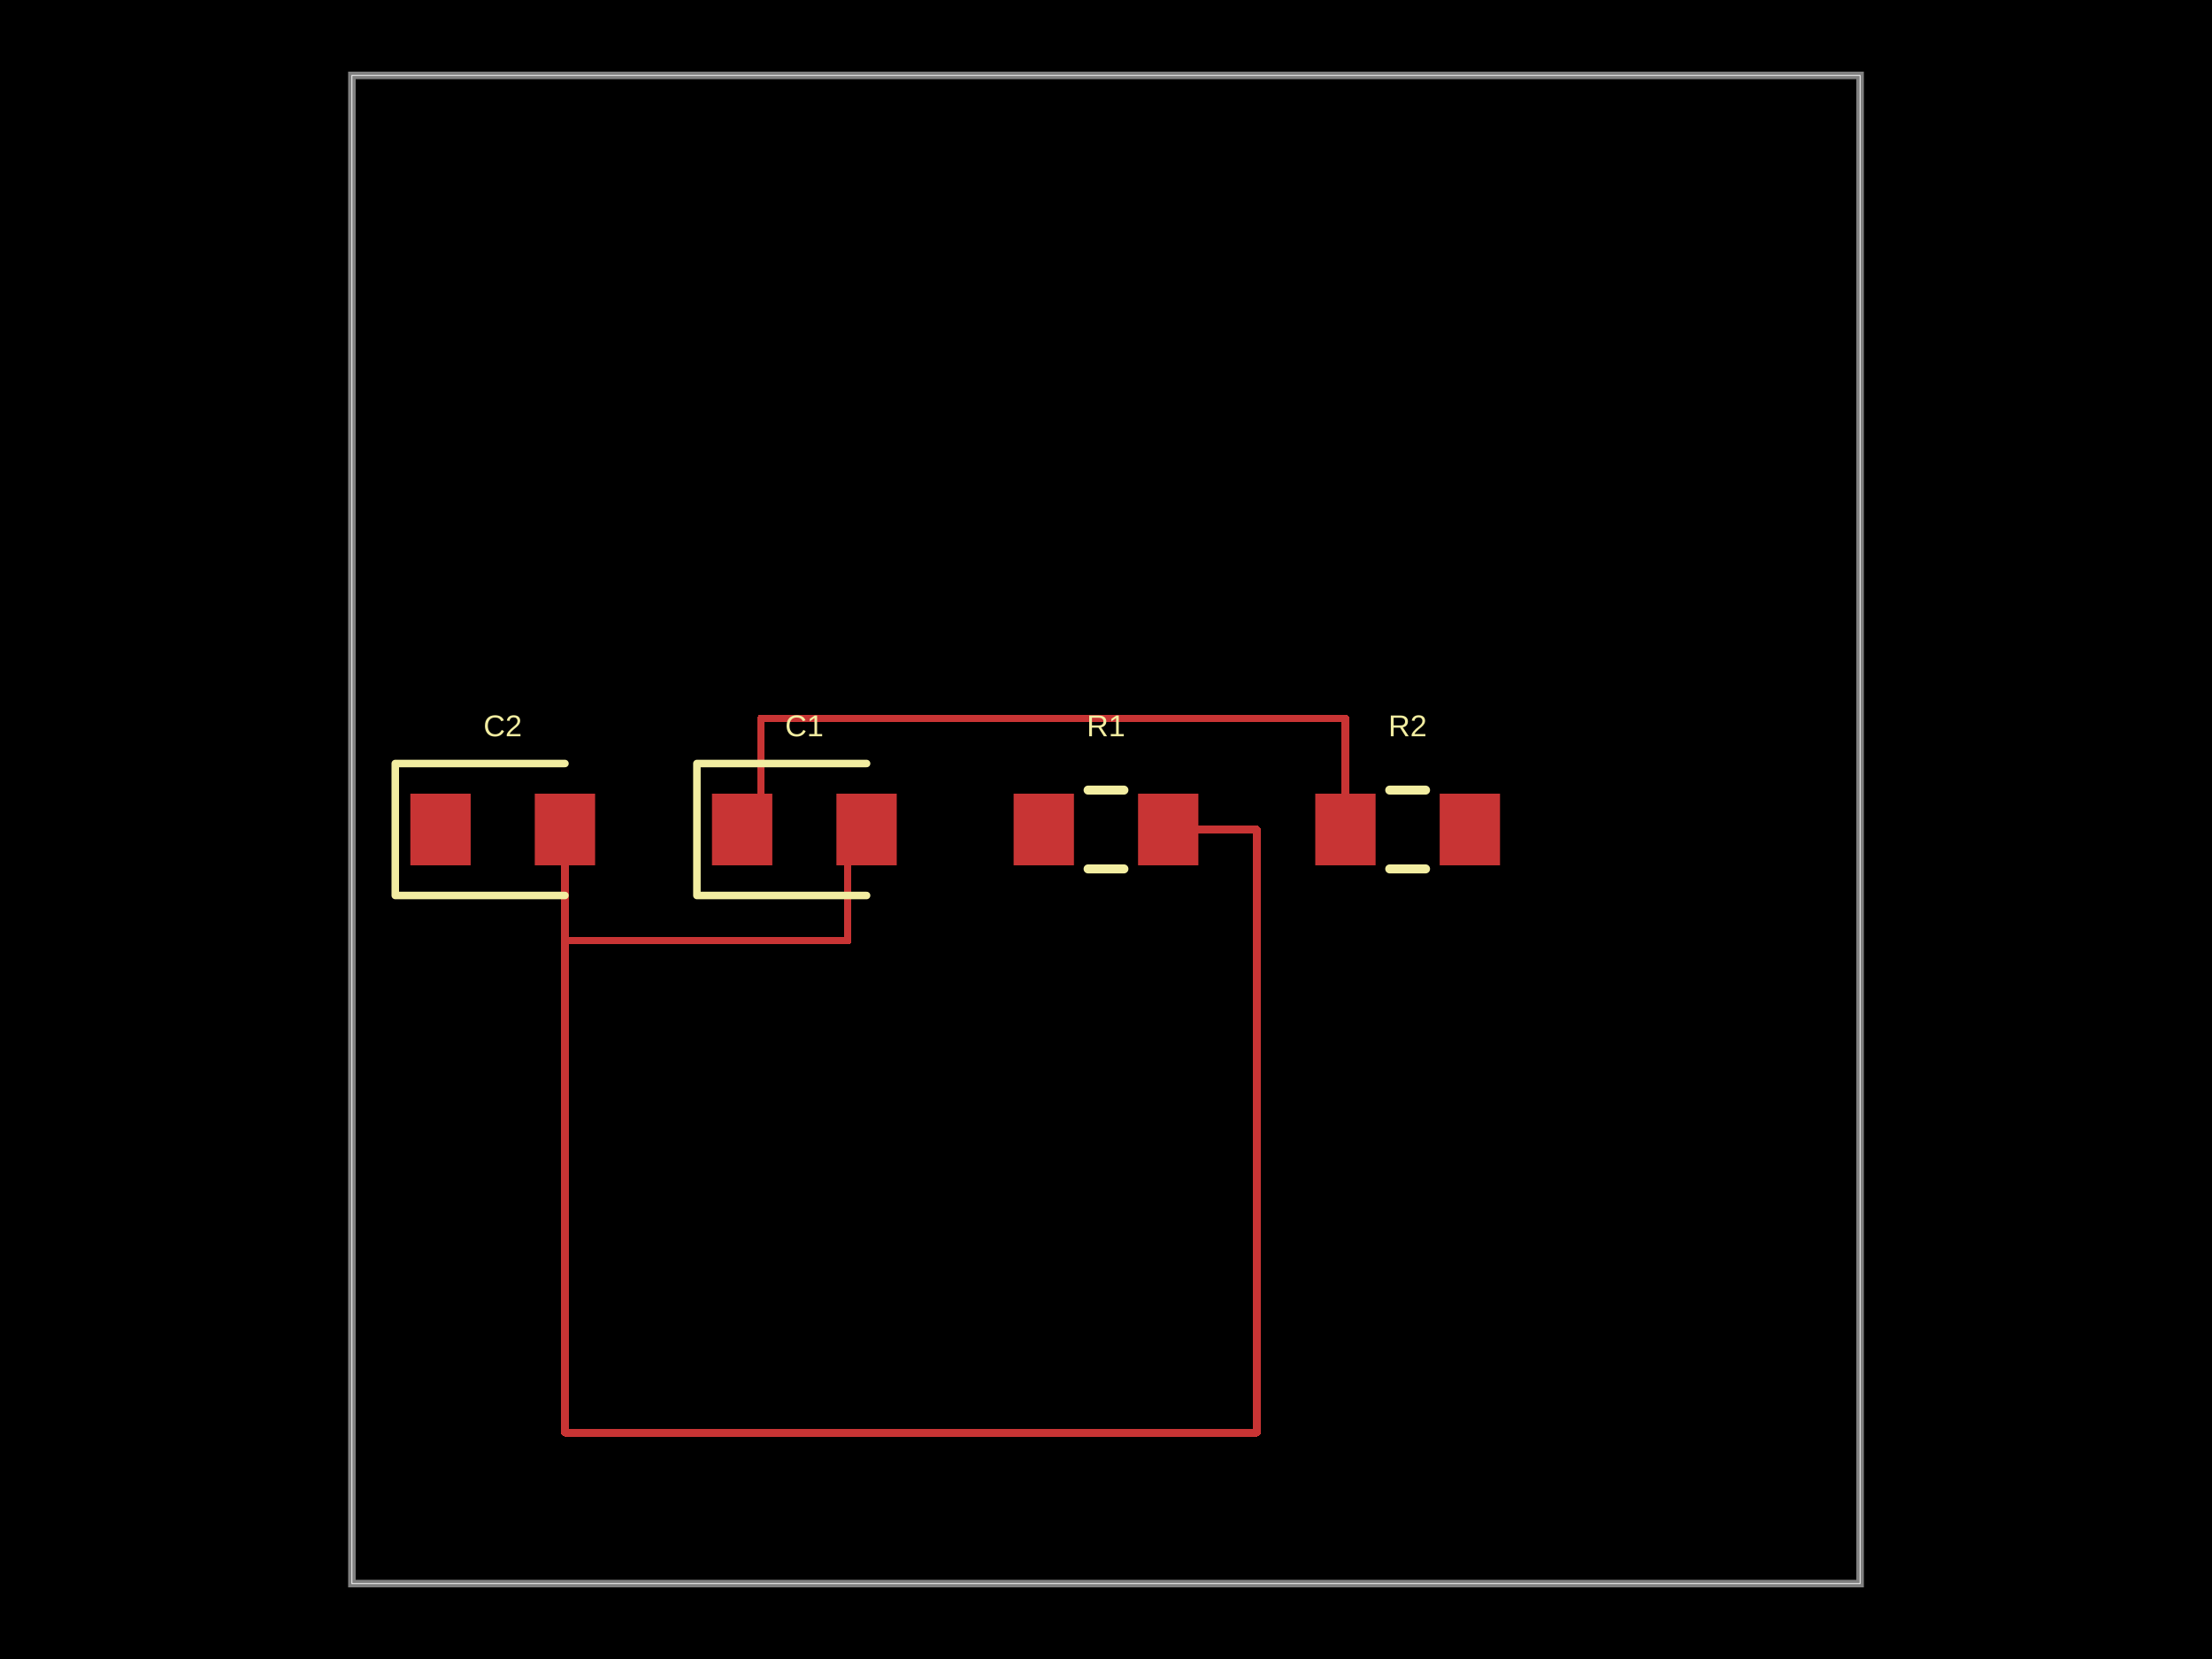
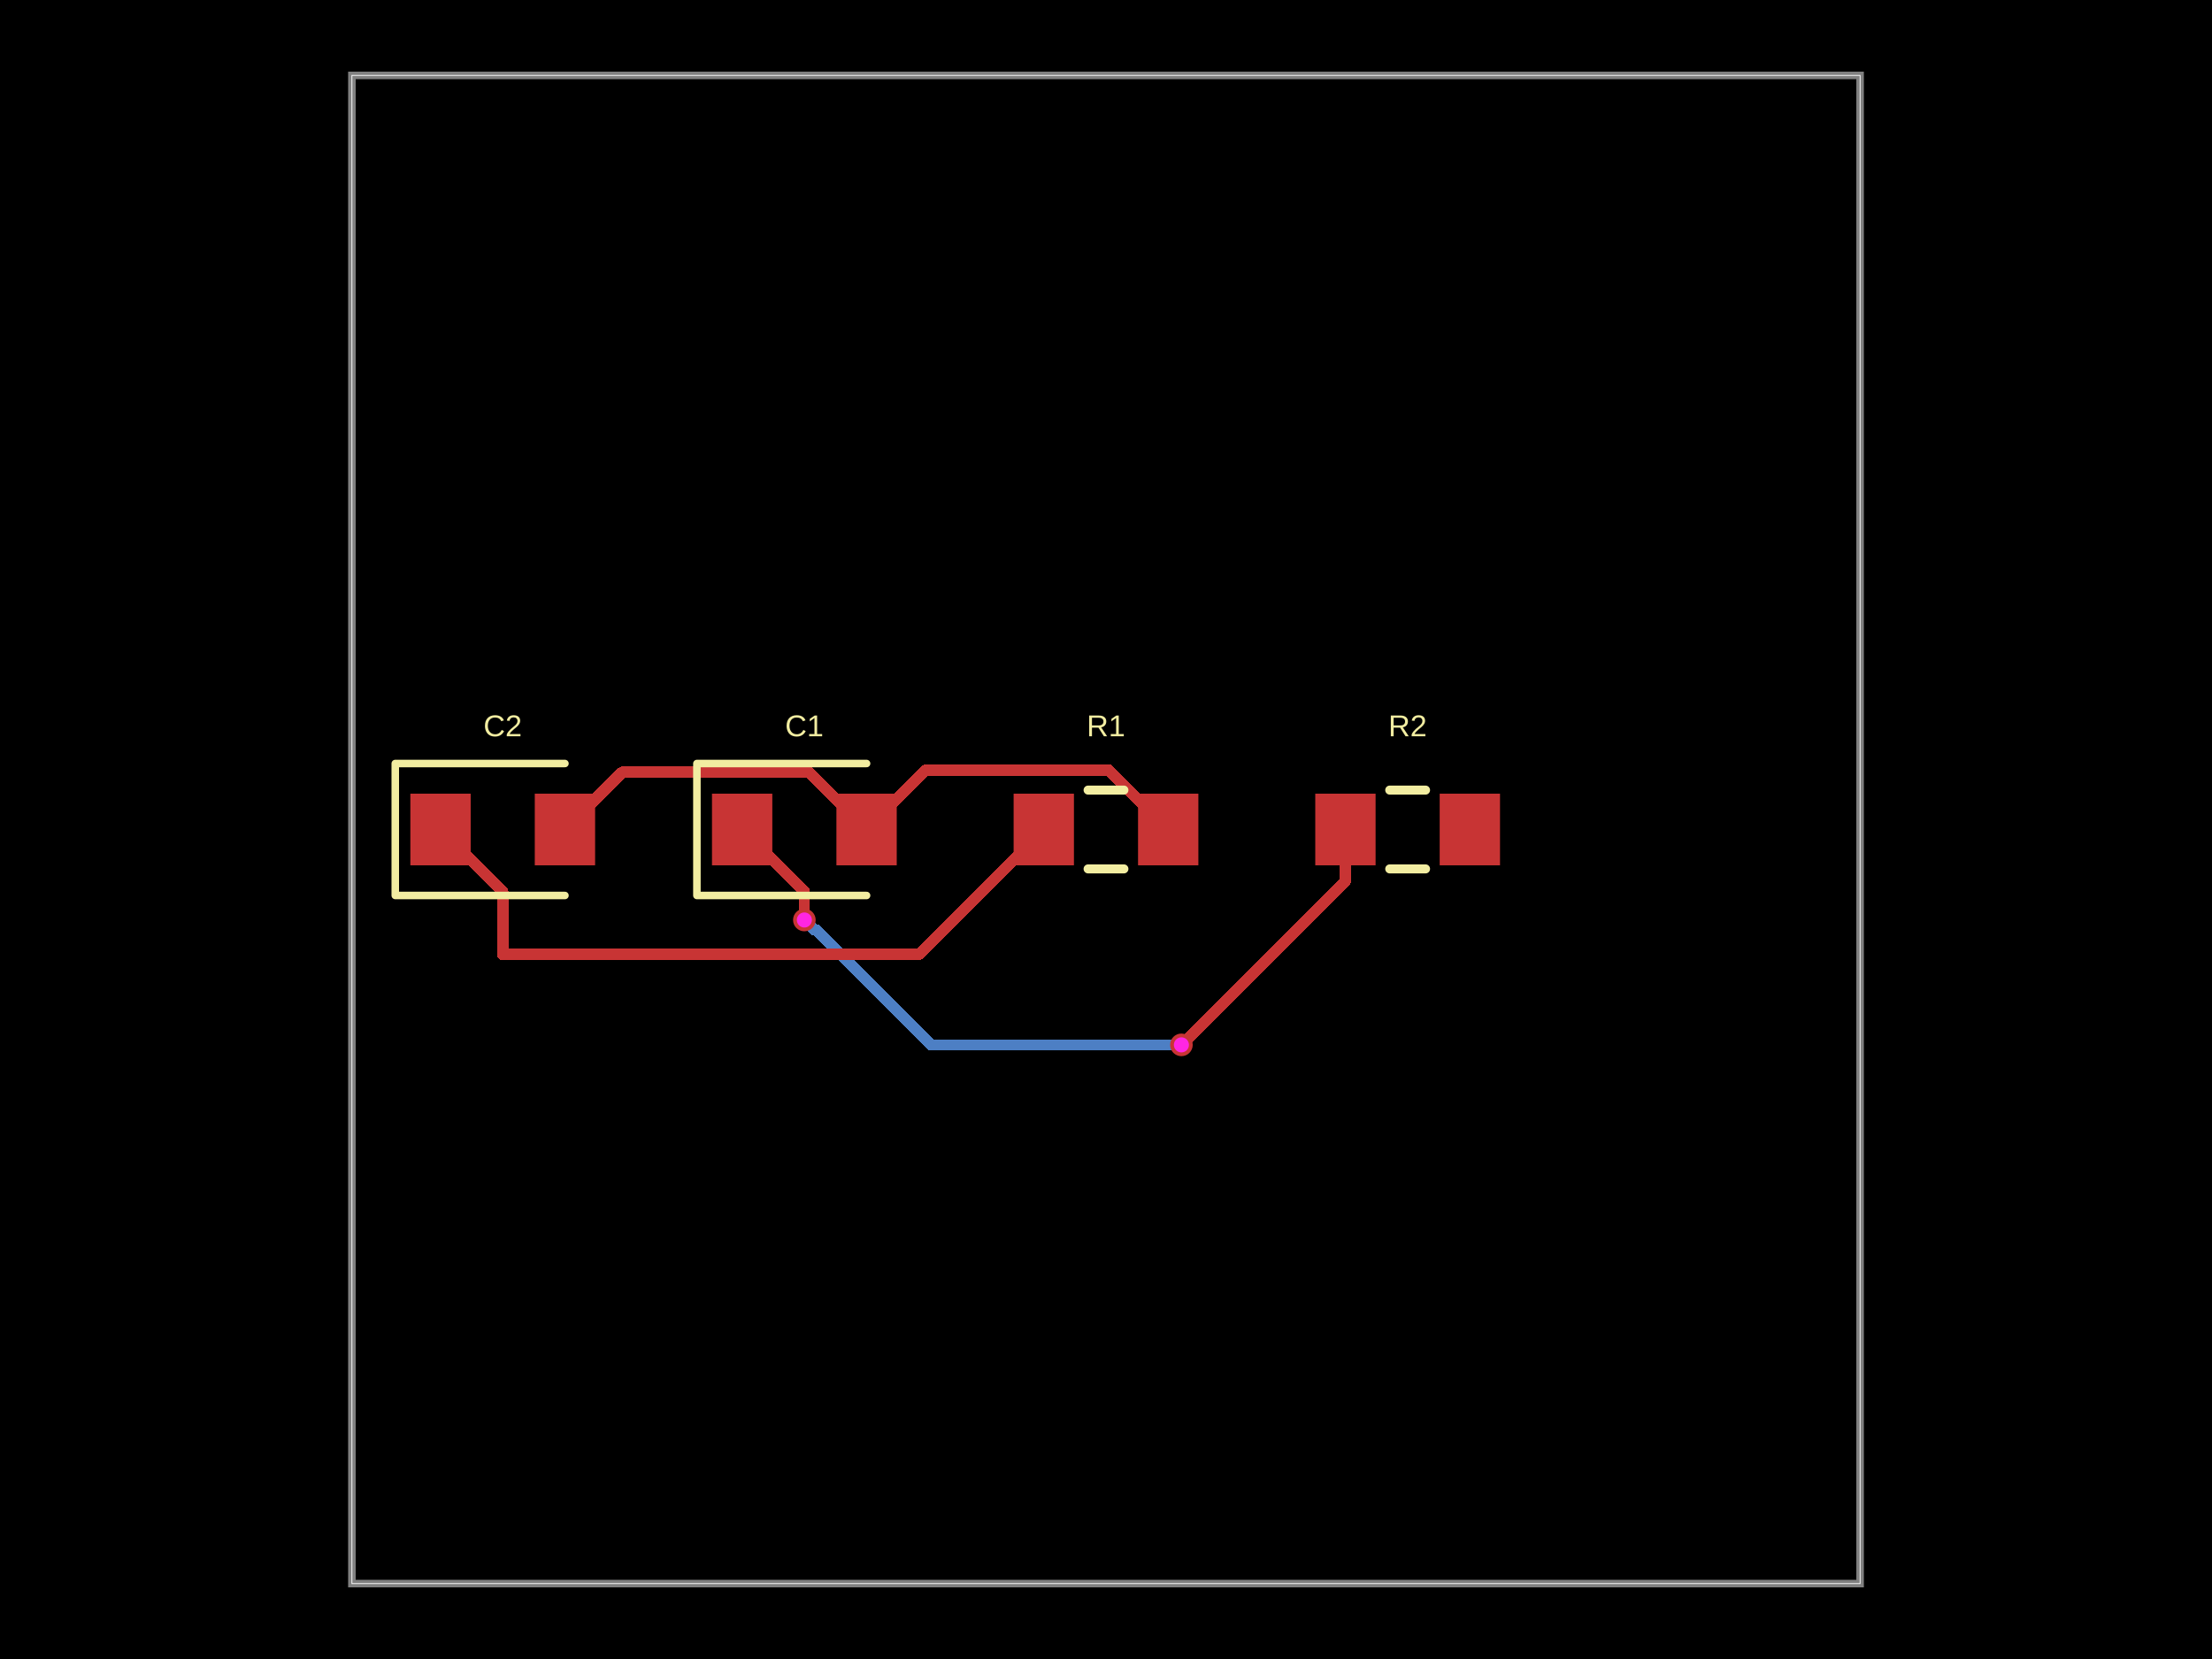
- <svg xmlns="http://www.w3.org/2000/svg" width="800" height="600" data-software-used-string="@tscircuit/core@0.0.1233">
+ <svg xmlns="http://www.w3.org/2000/svg" width="800" height="600" data-software-used-string="@tscircuit/core@0.0.1588">
  <style />
  <rect class="boundary" x="0" y="0" fill="#000" width="800" height="600" data-type="pcb_background" data-pcb-layer="global" />
  <rect class="pcb-boundary" fill="none" stroke="#fff" stroke-width="0.3" x="127.273" y="27.273" width="545.455" height="545.455" data-type="pcb_boundary" data-pcb-layer="global" />
  <path class="pcb-board" d="M 127.273 572.727 L 672.727 572.727 L 672.727 27.273 L 127.273 27.273 Z" fill="none" stroke="rgba(255, 255, 255, 0.5)" stroke-width="2.727" data-type="pcb_board" data-pcb-layer="board" />
-   <rect class="pcb-pad" fill="rgb(200, 52, 52)" x="366.591" y="287.045" width="21.818" height="25.909" data-type="pcb_smtpad" data-pcb-layer="top" />
-   <rect class="pcb-pad" fill="rgb(200, 52, 52)" x="411.591" y="287.045" width="21.818" height="25.909" data-type="pcb_smtpad" data-pcb-layer="top" />
-   <rect class="pcb-pad" fill="rgb(200, 52, 52)" x="475.682" y="287.045" width="21.818" height="25.909" data-type="pcb_smtpad" data-pcb-layer="top" />
-   <rect class="pcb-pad" fill="rgb(200, 52, 52)" x="520.682" y="287.045" width="21.818" height="25.909" data-type="pcb_smtpad" data-pcb-layer="top" />
-   <rect class="pcb-pad" fill="rgb(200, 52, 52)" x="257.5" y="287.045" width="21.818" height="25.909" data-type="pcb_smtpad" data-pcb-layer="top" />
-   <rect class="pcb-pad" fill="rgb(200, 52, 52)" x="302.5" y="287.045" width="21.818" height="25.909" data-type="pcb_smtpad" data-pcb-layer="top" />
-   <rect class="pcb-pad" fill="rgb(200, 52, 52)" x="148.409" y="287.045" width="21.818" height="25.909" data-type="pcb_smtpad" data-pcb-layer="top" />
-   <rect class="pcb-pad" fill="rgb(200, 52, 52)" x="193.409" y="287.045" width="21.818" height="25.909" data-type="pcb_smtpad" data-pcb-layer="top" />
-   <path class="pcb-trace" stroke="rgb(200, 52, 52)" fill="none" d="M 268.409 300 L 275.227 300" stroke-width="2.727" stroke-linecap="round" stroke-linejoin="round" shape-rendering="crispEdges" data-type="pcb_trace" data-pcb-layer="top" />
-   <path class="pcb-trace" stroke="rgb(200, 52, 52)" fill="none" d="M 275.227 300 L 275.227 259.773" stroke-width="2.727" stroke-linecap="round" stroke-linejoin="round" shape-rendering="crispEdges" data-type="pcb_trace" data-pcb-layer="top" />
-   <path class="pcb-trace" stroke="rgb(200, 52, 52)" fill="none" d="M 275.227 259.773 L 486.591 259.773" stroke-width="2.727" stroke-linecap="round" stroke-linejoin="round" shape-rendering="crispEdges" data-type="pcb_trace" data-pcb-layer="top" />
-   <path class="pcb-trace" stroke="rgb(200, 52, 52)" fill="none" d="M 486.591 259.773 L 486.591 300" stroke-width="2.727" stroke-linecap="round" stroke-linejoin="round" shape-rendering="crispEdges" data-type="pcb_trace" data-pcb-layer="top" />
-   <path class="pcb-trace" stroke="rgb(200, 52, 52)" fill="none" d="M 313.409 300 L 306.591 300" stroke-width="2.727" stroke-linecap="round" stroke-linejoin="round" shape-rendering="crispEdges" data-type="pcb_trace" data-pcb-layer="top" />
-   <path class="pcb-trace" stroke="rgb(200, 52, 52)" fill="none" d="M 306.591 300 L 306.591 340.227" stroke-width="2.727" stroke-linecap="round" stroke-linejoin="round" shape-rendering="crispEdges" data-type="pcb_trace" data-pcb-layer="top" />
-   <path class="pcb-trace" stroke="rgb(200, 52, 52)" fill="none" d="M 306.591 340.227 L 204.318 340.227" stroke-width="2.727" stroke-linecap="round" stroke-linejoin="round" shape-rendering="crispEdges" data-type="pcb_trace" data-pcb-layer="top" />
-   <path class="pcb-trace" stroke="rgb(200, 52, 52)" fill="none" d="M 204.318 340.227 L 204.318 300" stroke-width="2.727" stroke-linecap="round" stroke-linejoin="round" shape-rendering="crispEdges" data-type="pcb_trace" data-pcb-layer="top" />
-   <path class="pcb-trace" stroke="rgb(200, 52, 52)" fill="none" d="M 204.318 300 L 204.318 518.182" stroke-width="2.727" stroke-linecap="round" stroke-linejoin="round" shape-rendering="crispEdges" data-type="pcb_trace" data-pcb-layer="top" />
-   <path class="pcb-trace" stroke="rgb(200, 52, 52)" fill="none" d="M 204.318 518.182 L 454.545 518.182" stroke-width="2.727" stroke-linecap="round" stroke-linejoin="round" shape-rendering="crispEdges" data-type="pcb_trace" data-pcb-layer="top" />
-   <path class="pcb-trace" stroke="rgb(200, 52, 52)" fill="none" d="M 454.545 518.182 L 454.545 518.182" stroke-width="2.727" stroke-linecap="round" stroke-linejoin="round" shape-rendering="crispEdges" data-type="pcb_trace" data-pcb-layer="top" />
-   <path class="pcb-trace" stroke="rgb(200, 52, 52)" fill="none" d="M 454.545 518.182 L 454.545 300" stroke-width="2.727" stroke-linecap="round" stroke-linejoin="round" shape-rendering="crispEdges" data-type="pcb_trace" data-pcb-layer="top" />
-   <path class="pcb-trace" stroke="rgb(200, 52, 52)" fill="none" d="M 454.545 300 L 422.5 300" stroke-width="2.727" stroke-linecap="round" stroke-linejoin="round" shape-rendering="crispEdges" data-type="pcb_trace" data-pcb-layer="top" />
+   <path class="pcb-trace" stroke="rgb(77, 127, 196)" fill="none" d="M 290.909 332.727 L 294.42 336.238" stroke-width="4.091" stroke-linecap="round" stroke-linejoin="round" shape-rendering="crispEdges" data-type="pcb_trace" data-pcb-layer="bottom" />
+   <path class="pcb-trace" stroke="rgb(77, 127, 196)" fill="none" d="M 294.42 336.238 L 295.011 336.238" stroke-width="4.091" stroke-linecap="round" stroke-linejoin="round" shape-rendering="crispEdges" data-type="pcb_trace" data-pcb-layer="bottom" />
+   <path class="pcb-trace" stroke="rgb(77, 127, 196)" fill="none" d="M 295.011 336.238 L 336.664 377.891" stroke-width="4.091" stroke-linecap="round" stroke-linejoin="round" shape-rendering="crispEdges" data-type="pcb_trace" data-pcb-layer="bottom" />
+   <path class="pcb-trace" stroke="rgb(77, 127, 196)" fill="none" d="M 336.664 377.891 L 427.273 377.891" stroke-width="4.091" stroke-linecap="round" stroke-linejoin="round" shape-rendering="crispEdges" data-type="pcb_trace" data-pcb-layer="bottom" />
+   <rect class="pcb-pad" fill="rgb(200, 52, 52)" x="366.591" y="287.045" width="21.818" height="25.909" data-type="pcb_smtpad" data-pcb-layer="top" data-pad-name="R1.pin1" />
+   <rect class="pcb-pad" fill="rgb(200, 52, 52)" x="411.591" y="287.045" width="21.818" height="25.909" data-type="pcb_smtpad" data-pcb-layer="top" data-pad-name="R1.pin2" />
+   <rect class="pcb-pad" fill="rgb(200, 52, 52)" x="475.682" y="287.045" width="21.818" height="25.909" data-type="pcb_smtpad" data-pcb-layer="top" data-pad-name="R2.pin1" />
+   <rect class="pcb-pad" fill="rgb(200, 52, 52)" x="520.682" y="287.045" width="21.818" height="25.909" data-type="pcb_smtpad" data-pcb-layer="top" data-pad-name="R2.pin2" />
+   <rect class="pcb-pad" fill="rgb(200, 52, 52)" x="257.5" y="287.045" width="21.818" height="25.909" data-type="pcb_smtpad" data-pcb-layer="top" data-pad-name="C1.pin1" />
+   <rect class="pcb-pad" fill="rgb(200, 52, 52)" x="302.5" y="287.045" width="21.818" height="25.909" data-type="pcb_smtpad" data-pcb-layer="top" data-pad-name="C1.pin2" />
+   <rect class="pcb-pad" fill="rgb(200, 52, 52)" x="148.409" y="287.045" width="21.818" height="25.909" data-type="pcb_smtpad" data-pcb-layer="top" data-pad-name="C2.pin1" />
+   <rect class="pcb-pad" fill="rgb(200, 52, 52)" x="193.409" y="287.045" width="21.818" height="25.909" data-type="pcb_smtpad" data-pcb-layer="top" data-pad-name="C2.pin2" />
+   <path class="pcb-trace" stroke="rgb(200, 52, 52)" fill="none" d="M 377.5 300 L 332.287 345.213" stroke-width="4.091" stroke-linecap="round" stroke-linejoin="round" shape-rendering="crispEdges" data-type="pcb_trace" data-pcb-layer="top" />
+   <path class="pcb-trace" stroke="rgb(200, 52, 52)" fill="none" d="M 332.287 345.213 L 181.818 345.213" stroke-width="4.091" stroke-linecap="round" stroke-linejoin="round" shape-rendering="crispEdges" data-type="pcb_trace" data-pcb-layer="top" />
+   <path class="pcb-trace" stroke="rgb(200, 52, 52)" fill="none" d="M 181.818 345.213 L 181.818 322.5" stroke-width="4.091" stroke-linecap="round" stroke-linejoin="round" shape-rendering="crispEdges" data-type="pcb_trace" data-pcb-layer="top" />
+   <path class="pcb-trace" stroke="rgb(200, 52, 52)" fill="none" d="M 181.818 322.5 L 159.318 300" stroke-width="4.091" stroke-linecap="round" stroke-linejoin="round" shape-rendering="crispEdges" data-type="pcb_trace" data-pcb-layer="top" />
+   <path class="pcb-trace" stroke="rgb(200, 52, 52)" fill="none" d="M 313.409 300 L 292.66 279.251" stroke-width="4.091" stroke-linecap="round" stroke-linejoin="round" shape-rendering="crispEdges" data-type="pcb_trace" data-pcb-layer="top" />
+   <path class="pcb-trace" stroke="rgb(200, 52, 52)" fill="none" d="M 292.66 279.251 L 291.173 279.251" stroke-width="4.091" stroke-linecap="round" stroke-linejoin="round" shape-rendering="crispEdges" data-type="pcb_trace" data-pcb-layer="top" />
+   <path class="pcb-trace" stroke="rgb(200, 52, 52)" fill="none" d="M 291.173 279.251 L 225.067 279.251" stroke-width="4.091" stroke-linecap="round" stroke-linejoin="round" shape-rendering="crispEdges" data-type="pcb_trace" data-pcb-layer="top" />
+   <path class="pcb-trace" stroke="rgb(200, 52, 52)" fill="none" d="M 225.067 279.251 L 204.318 300" stroke-width="4.091" stroke-linecap="round" stroke-linejoin="round" shape-rendering="crispEdges" data-type="pcb_trace" data-pcb-layer="top" />
+   <path class="pcb-trace" stroke="rgb(200, 52, 52)" fill="none" d="M 313.409 300 L 334.878 278.531" stroke-width="4.091" stroke-linecap="round" stroke-linejoin="round" shape-rendering="crispEdges" data-type="pcb_trace" data-pcb-layer="top" />
+   <path class="pcb-trace" stroke="rgb(200, 52, 52)" fill="none" d="M 334.878 278.531 L 400.382 278.531" stroke-width="4.091" stroke-linecap="round" stroke-linejoin="round" shape-rendering="crispEdges" data-type="pcb_trace" data-pcb-layer="top" />
+   <path class="pcb-trace" stroke="rgb(200, 52, 52)" fill="none" d="M 400.382 278.531 L 401.031 278.531" stroke-width="4.091" stroke-linecap="round" stroke-linejoin="round" shape-rendering="crispEdges" data-type="pcb_trace" data-pcb-layer="top" />
+   <path class="pcb-trace" stroke="rgb(200, 52, 52)" fill="none" d="M 401.031 278.531 L 422.5 300" stroke-width="4.091" stroke-linecap="round" stroke-linejoin="round" shape-rendering="crispEdges" data-type="pcb_trace" data-pcb-layer="top" />
+   <path class="pcb-trace" stroke="rgb(200, 52, 52)" fill="none" d="M 268.409 300 L 290.909 322.5" stroke-width="4.091" stroke-linecap="round" stroke-linejoin="round" shape-rendering="crispEdges" data-type="pcb_trace" data-pcb-layer="top" />
+   <path class="pcb-trace" stroke="rgb(200, 52, 52)" fill="none" d="M 290.909 322.5 L 290.909 332.727" stroke-width="4.091" stroke-linecap="round" stroke-linejoin="round" shape-rendering="crispEdges" data-type="pcb_trace" data-pcb-layer="top" />
+   <path class="pcb-trace" stroke="rgb(200, 52, 52)" fill="none" d="M 427.273 377.891 L 427.416 377.748" stroke-width="4.091" stroke-linecap="round" stroke-linejoin="round" shape-rendering="crispEdges" data-type="pcb_trace" data-pcb-layer="top" />
+   <path class="pcb-trace" stroke="rgb(200, 52, 52)" fill="none" d="M 427.416 377.748 L 486.591 318.573" stroke-width="4.091" stroke-linecap="round" stroke-linejoin="round" shape-rendering="crispEdges" data-type="pcb_trace" data-pcb-layer="top" />
+   <path class="pcb-trace" stroke="rgb(200, 52, 52)" fill="none" d="M 486.591 318.573 L 486.591 300" stroke-width="4.091" stroke-linecap="round" stroke-linejoin="round" shape-rendering="crispEdges" data-type="pcb_trace" data-pcb-layer="top" />
  <path class="pcb-silkscreen pcb-silkscreen-top" d="M 393.529 285.75 L 406.471 285.75" fill="none" stroke="#f2eda1" stroke-width="3.273" stroke-linecap="round" stroke-linejoin="round" data-pcb-component-id="pcb_component_0" data-pcb-silkscreen-path-id="pcb_silkscreen_path_0" data-type="pcb_silkscreen_path" data-pcb-layer="top" />
  <path class="pcb-silkscreen pcb-silkscreen-top" d="M 393.529 314.25 L 406.471 314.25" fill="none" stroke="#f2eda1" stroke-width="3.273" stroke-linecap="round" stroke-linejoin="round" data-pcb-component-id="pcb_component_0" data-pcb-silkscreen-path-id="pcb_silkscreen_path_1" data-type="pcb_silkscreen_path" data-pcb-layer="top" />
-   <text x="0" y="0" dx="0" dy="0" fill="#f2eda1" font-family="Arial, sans-serif" font-size="10.909" text-anchor="middle" dominant-baseline="central" transform="matrix(1,0,0,1,400,262.5)" class="pcb-silkscreen-text pcb-silkscreen-top" data-pcb-silkscreen-text-id="pcb_component_0" stroke="none" data-type="pcb_silkscreen_text" data-pcb-layer="top">R1</text>
+   <text x="0" y="0" dx="0" dy="0" fill="#f2eda1" font-family="Arial, sans-serif" font-size="10.909" text-anchor="middle" dominant-baseline="central" transform="matrix(1,0,0,1,400,262.5)" class="pcb-silkscreen-text pcb-silkscreen-top" data-pcb-silkscreen-text-id="pcb_silkscreen_text_0" stroke="none" data-type="pcb_silkscreen_text" data-pcb-layer="top">R1</text>
  <path class="pcb-silkscreen pcb-silkscreen-top" d="M 502.62 285.75 L 515.562 285.75" fill="none" stroke="#f2eda1" stroke-width="3.273" stroke-linecap="round" stroke-linejoin="round" data-pcb-component-id="pcb_component_1" data-pcb-silkscreen-path-id="pcb_silkscreen_path_2" data-type="pcb_silkscreen_path" data-pcb-layer="top" />
  <path class="pcb-silkscreen pcb-silkscreen-top" d="M 502.62 314.25 L 515.562 314.25" fill="none" stroke="#f2eda1" stroke-width="3.273" stroke-linecap="round" stroke-linejoin="round" data-pcb-component-id="pcb_component_1" data-pcb-silkscreen-path-id="pcb_silkscreen_path_3" data-type="pcb_silkscreen_path" data-pcb-layer="top" />
-   <text x="0" y="0" dx="0" dy="0" fill="#f2eda1" font-family="Arial, sans-serif" font-size="10.909" text-anchor="middle" dominant-baseline="central" transform="matrix(1,0,0,1,509.0909,262.5)" class="pcb-silkscreen-text pcb-silkscreen-top" data-pcb-silkscreen-text-id="pcb_component_1" stroke="none" data-type="pcb_silkscreen_text" data-pcb-layer="top">R2</text>
+   <text x="0" y="0" dx="0" dy="0" fill="#f2eda1" font-family="Arial, sans-serif" font-size="10.909" text-anchor="middle" dominant-baseline="central" transform="matrix(1,0,0,1,509.0909,262.5)" class="pcb-silkscreen-text pcb-silkscreen-top" data-pcb-silkscreen-text-id="pcb_silkscreen_text_1" stroke="none" data-type="pcb_silkscreen_text" data-pcb-layer="top">R2</text>
  <path class="pcb-silkscreen pcb-silkscreen-top" d="M 313.409 276.136 L 252.045 276.136 L 252.045 323.864 L 313.409 323.864" fill="none" stroke="#f2eda1" stroke-width="2.727" stroke-linecap="round" stroke-linejoin="round" data-pcb-component-id="pcb_component_2" data-pcb-silkscreen-path-id="pcb_silkscreen_path_4" data-type="pcb_silkscreen_path" data-pcb-layer="top" />
-   <text x="0" y="0" dx="0" dy="0" fill="#f2eda1" font-family="Arial, sans-serif" font-size="10.909" text-anchor="middle" dominant-baseline="central" transform="matrix(1,0,0,1,290.9091,262.5)" class="pcb-silkscreen-text pcb-silkscreen-top" data-pcb-silkscreen-text-id="pcb_component_2" stroke="none" data-type="pcb_silkscreen_text" data-pcb-layer="top">C1</text>
+   <text x="0" y="0" dx="0" dy="0" fill="#f2eda1" font-family="Arial, sans-serif" font-size="10.909" text-anchor="middle" dominant-baseline="central" transform="matrix(1,0,0,1,290.9091,262.5)" class="pcb-silkscreen-text pcb-silkscreen-top" data-pcb-silkscreen-text-id="pcb_silkscreen_text_2" stroke="none" data-type="pcb_silkscreen_text" data-pcb-layer="top">C1</text>
  <path class="pcb-silkscreen pcb-silkscreen-top" d="M 204.318 276.136 L 142.955 276.136 L 142.955 323.864 L 204.318 323.864" fill="none" stroke="#f2eda1" stroke-width="2.727" stroke-linecap="round" stroke-linejoin="round" data-pcb-component-id="pcb_component_3" data-pcb-silkscreen-path-id="pcb_silkscreen_path_5" data-type="pcb_silkscreen_path" data-pcb-layer="top" />
-   <text x="0" y="0" dx="0" dy="0" fill="#f2eda1" font-family="Arial, sans-serif" font-size="10.909" text-anchor="middle" dominant-baseline="central" transform="matrix(1,0,0,1,181.8182,262.5)" class="pcb-silkscreen-text pcb-silkscreen-top" data-pcb-silkscreen-text-id="pcb_component_3" stroke="none" data-type="pcb_silkscreen_text" data-pcb-layer="top">C2</text>
+   <text x="0" y="0" dx="0" dy="0" fill="#f2eda1" font-family="Arial, sans-serif" font-size="10.909" text-anchor="middle" dominant-baseline="central" transform="matrix(1,0,0,1,181.8182,262.5)" class="pcb-silkscreen-text pcb-silkscreen-top" data-pcb-silkscreen-text-id="pcb_silkscreen_text_3" stroke="none" data-type="pcb_silkscreen_text" data-pcb-layer="top">C2</text>
+   <g data-type="pcb_via" data-pcb-layer="through">
+     <circle class="pcb-hole-outer" fill="rgb(200, 52, 52)" cx="290.909" cy="332.727" r="4.091" data-type="pcb_via" data-pcb-layer="top" />
+     <circle class="pcb-hole-inner" fill="#FF26E2" cx="290.909" cy="332.727" r="2.727" data-type="pcb_via" data-pcb-layer="drill" />
+   </g>
+   <g data-type="pcb_via" data-pcb-layer="through">
+     <circle class="pcb-hole-outer" fill="rgb(200, 52, 52)" cx="427.273" cy="377.891" r="4.091" data-type="pcb_via" data-pcb-layer="top" />
+     <circle class="pcb-hole-inner" fill="#FF26E2" cx="427.273" cy="377.891" r="2.727" data-type="pcb_via" data-pcb-layer="drill" />
+   </g>
</svg>
